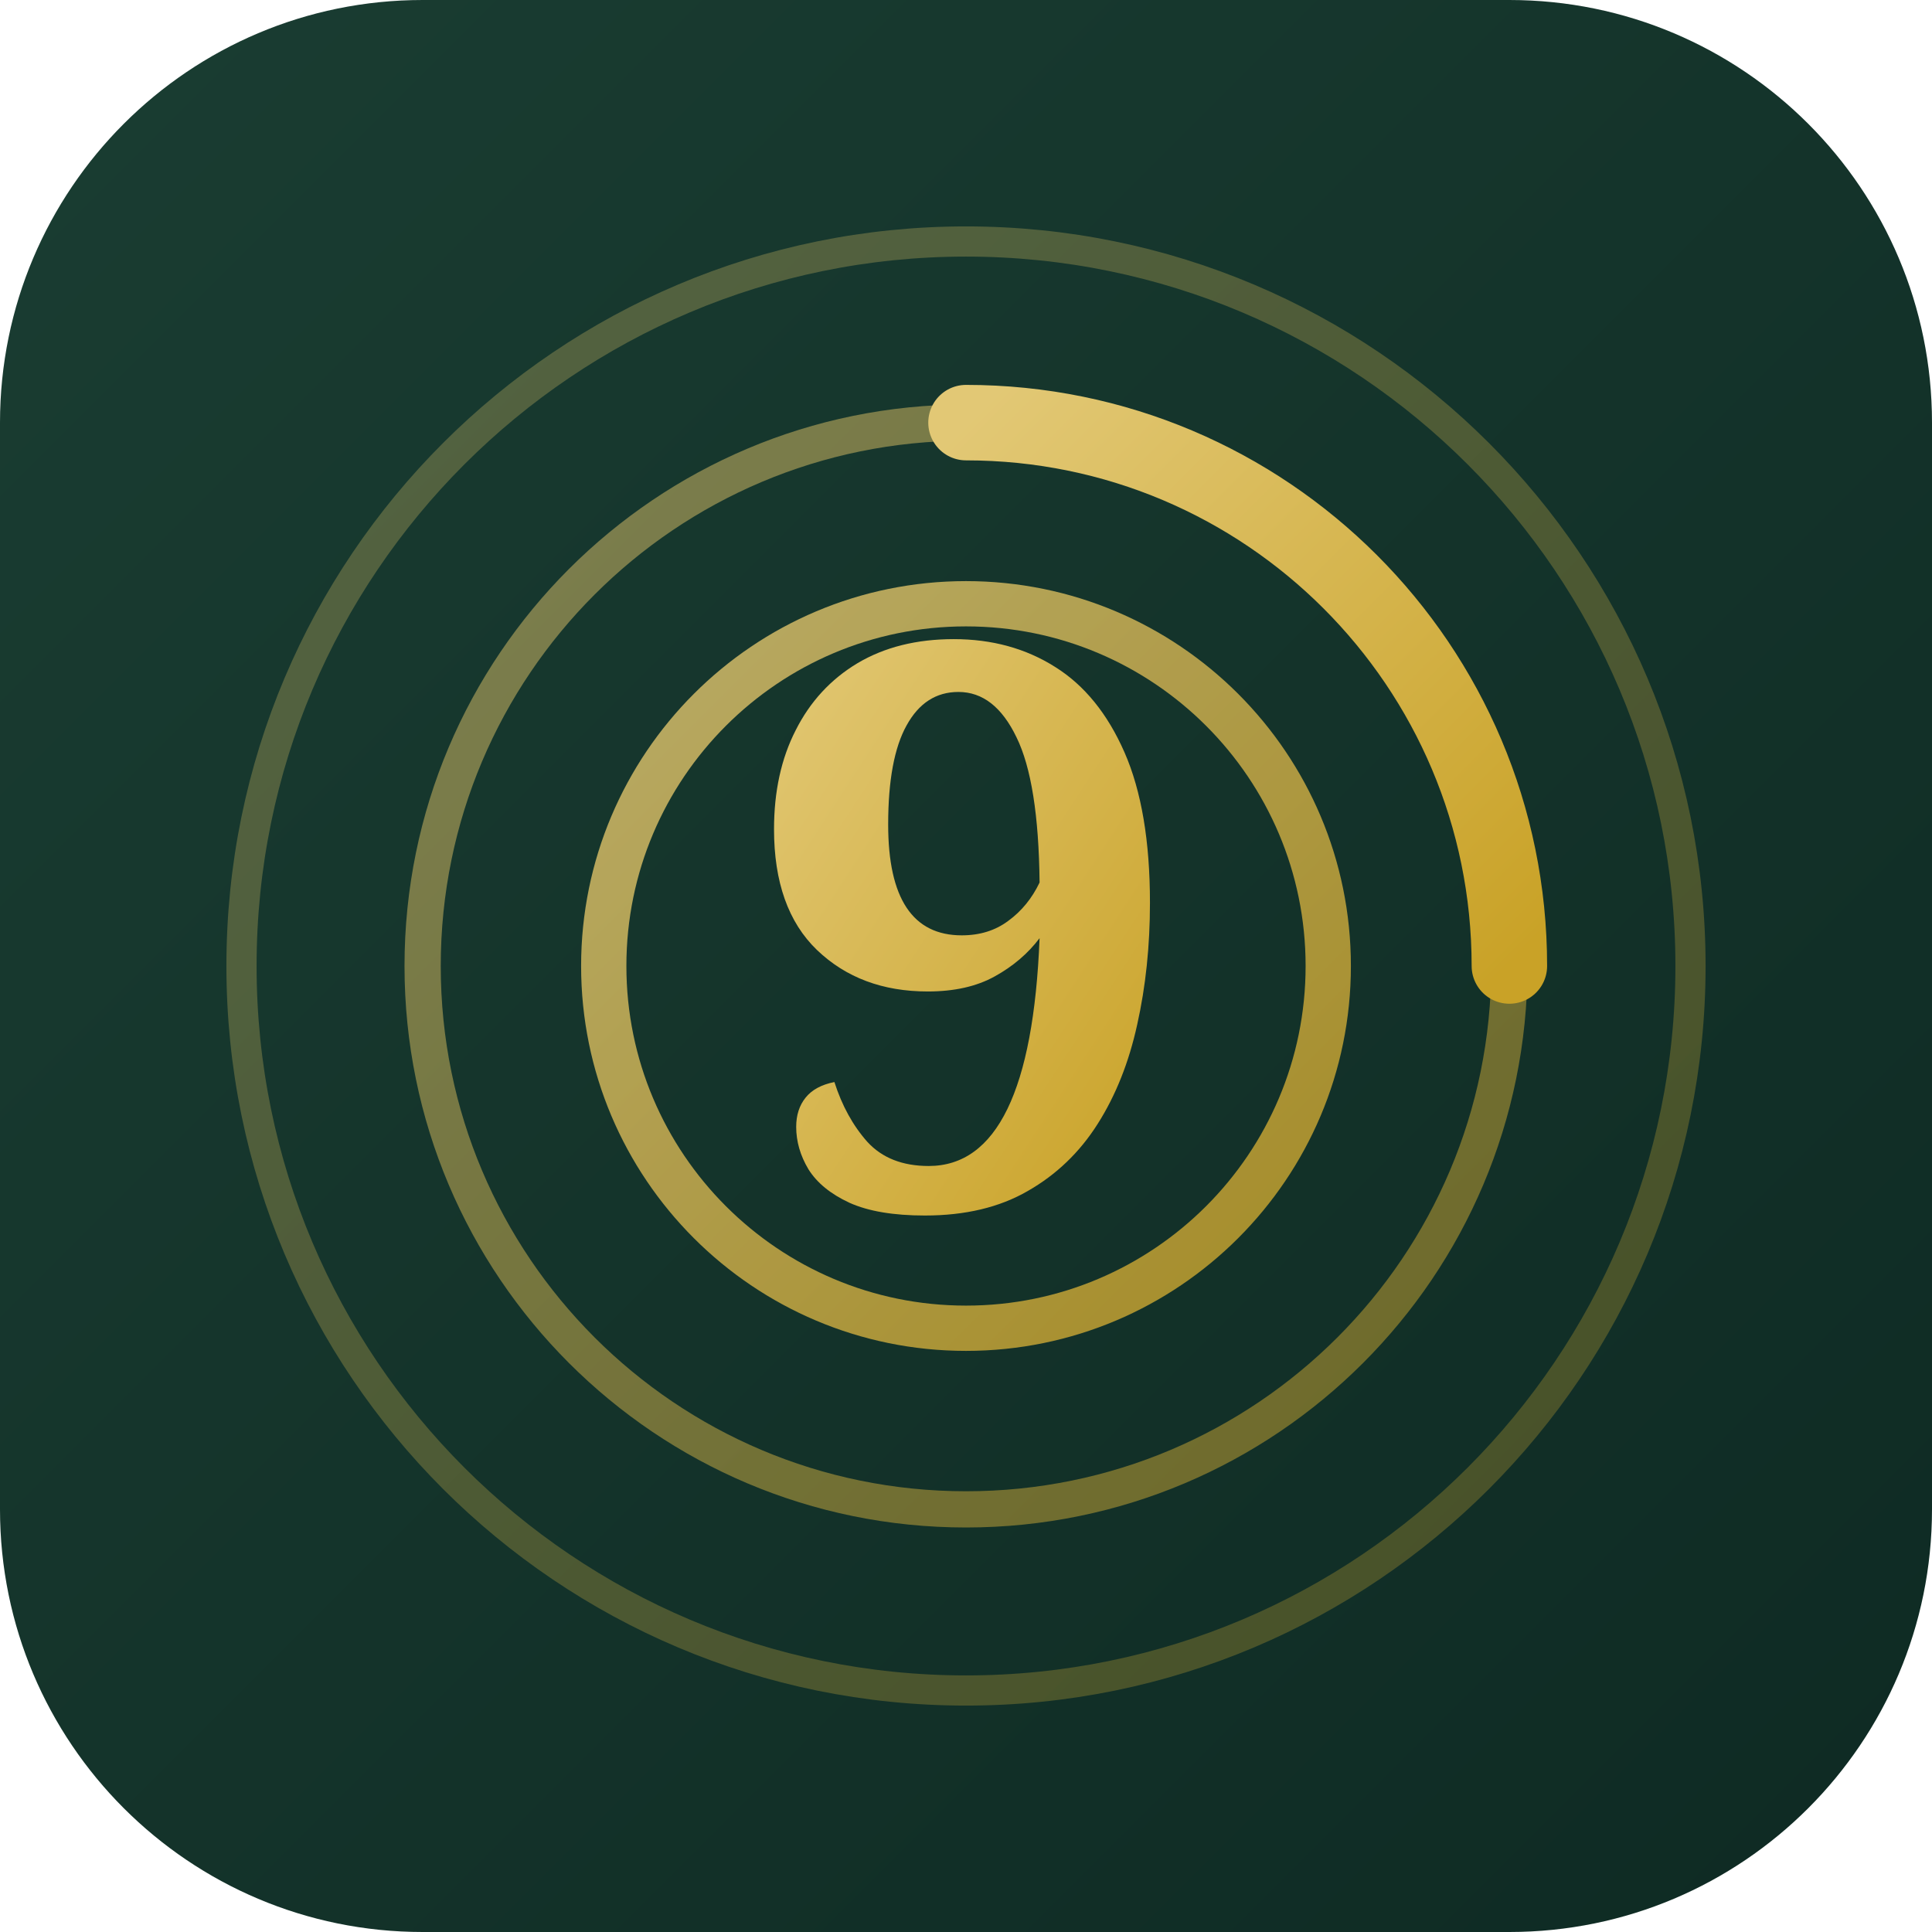
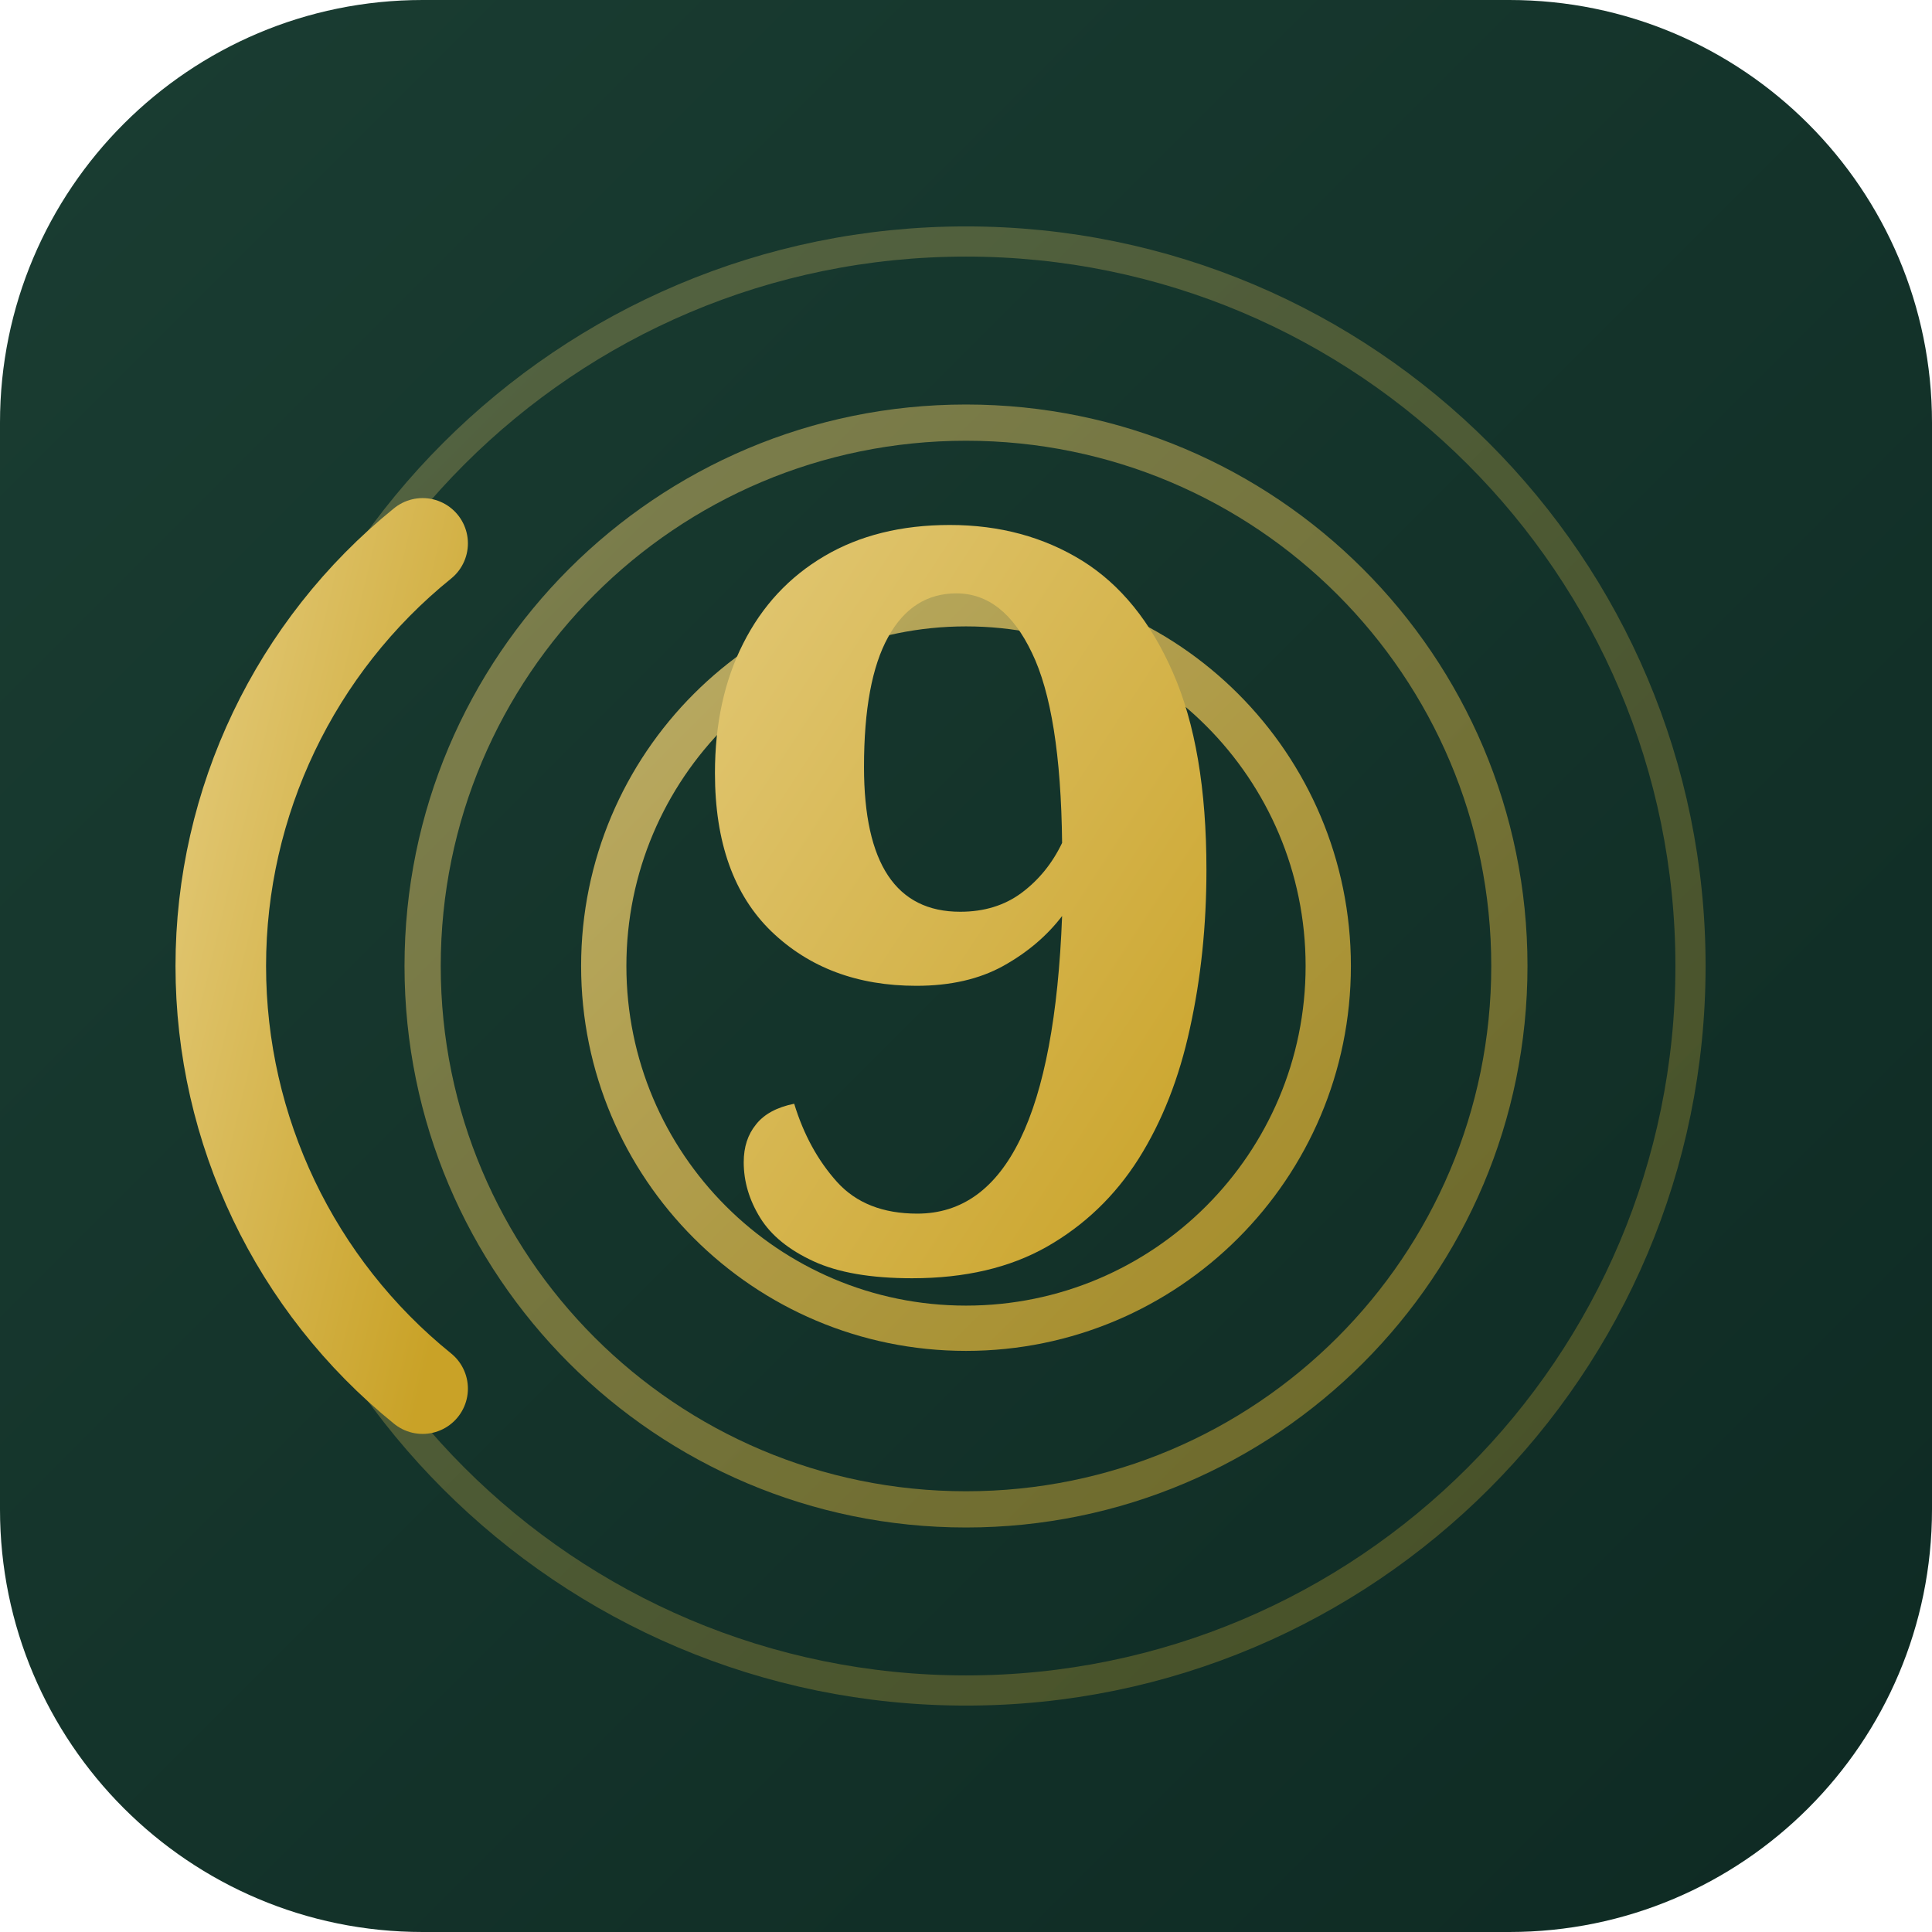
<svg xmlns="http://www.w3.org/2000/svg" viewBox="0 0 64 64">
  <defs>
    <linearGradient id="bg" x1="0" y1="0" x2="1" y2="1">
      <stop offset="0" stop-color="#1A3D32" />
      <stop offset="1" stop-color="#0E2A23" />
    </linearGradient>
    <linearGradient id="gold" x1="0" y1="0" x2="1" y2="1">
      <stop offset="0" stop-color="#E2C875" />
      <stop offset="1" stop-color="#C9A227" />
    </linearGradient>
  </defs>
  <rect width="64" height="64" rx="14" fill="url(#bg)" />
  <circle cx="32" cy="32" r="24" fill="none" stroke="url(#gold)" stroke-width="1" opacity=".3" />
  <circle cx="32" cy="32" r="18" fill="none" stroke="url(#gold)" stroke-width="1.2" opacity=".5" />
  <circle cx="32" cy="32" r="12" fill="none" stroke="url(#gold)" stroke-width="1.5" opacity=".8" />
-   <path d="M32 14 A18 18 0 0 1 50 32" fill="none" stroke="url(#gold)" stroke-width="2.5" stroke-linecap="round" />
-   <text x="32" y="40" font-family="'Noto Serif TC',serif" font-size="26" font-weight="900" fill="url(#gold)" text-anchor="middle">9</text>
+   <path d="M14 46 A18 18 0 0 1 14 18" fill="none" stroke="url(#gold)" stroke-width="3" stroke-linecap="round" />
+   <text x="32" y="42" font-family="'Noto Serif TC',serif" font-size="34" font-weight="900" fill="url(#gold)" text-anchor="middle">9</text>
</svg>
